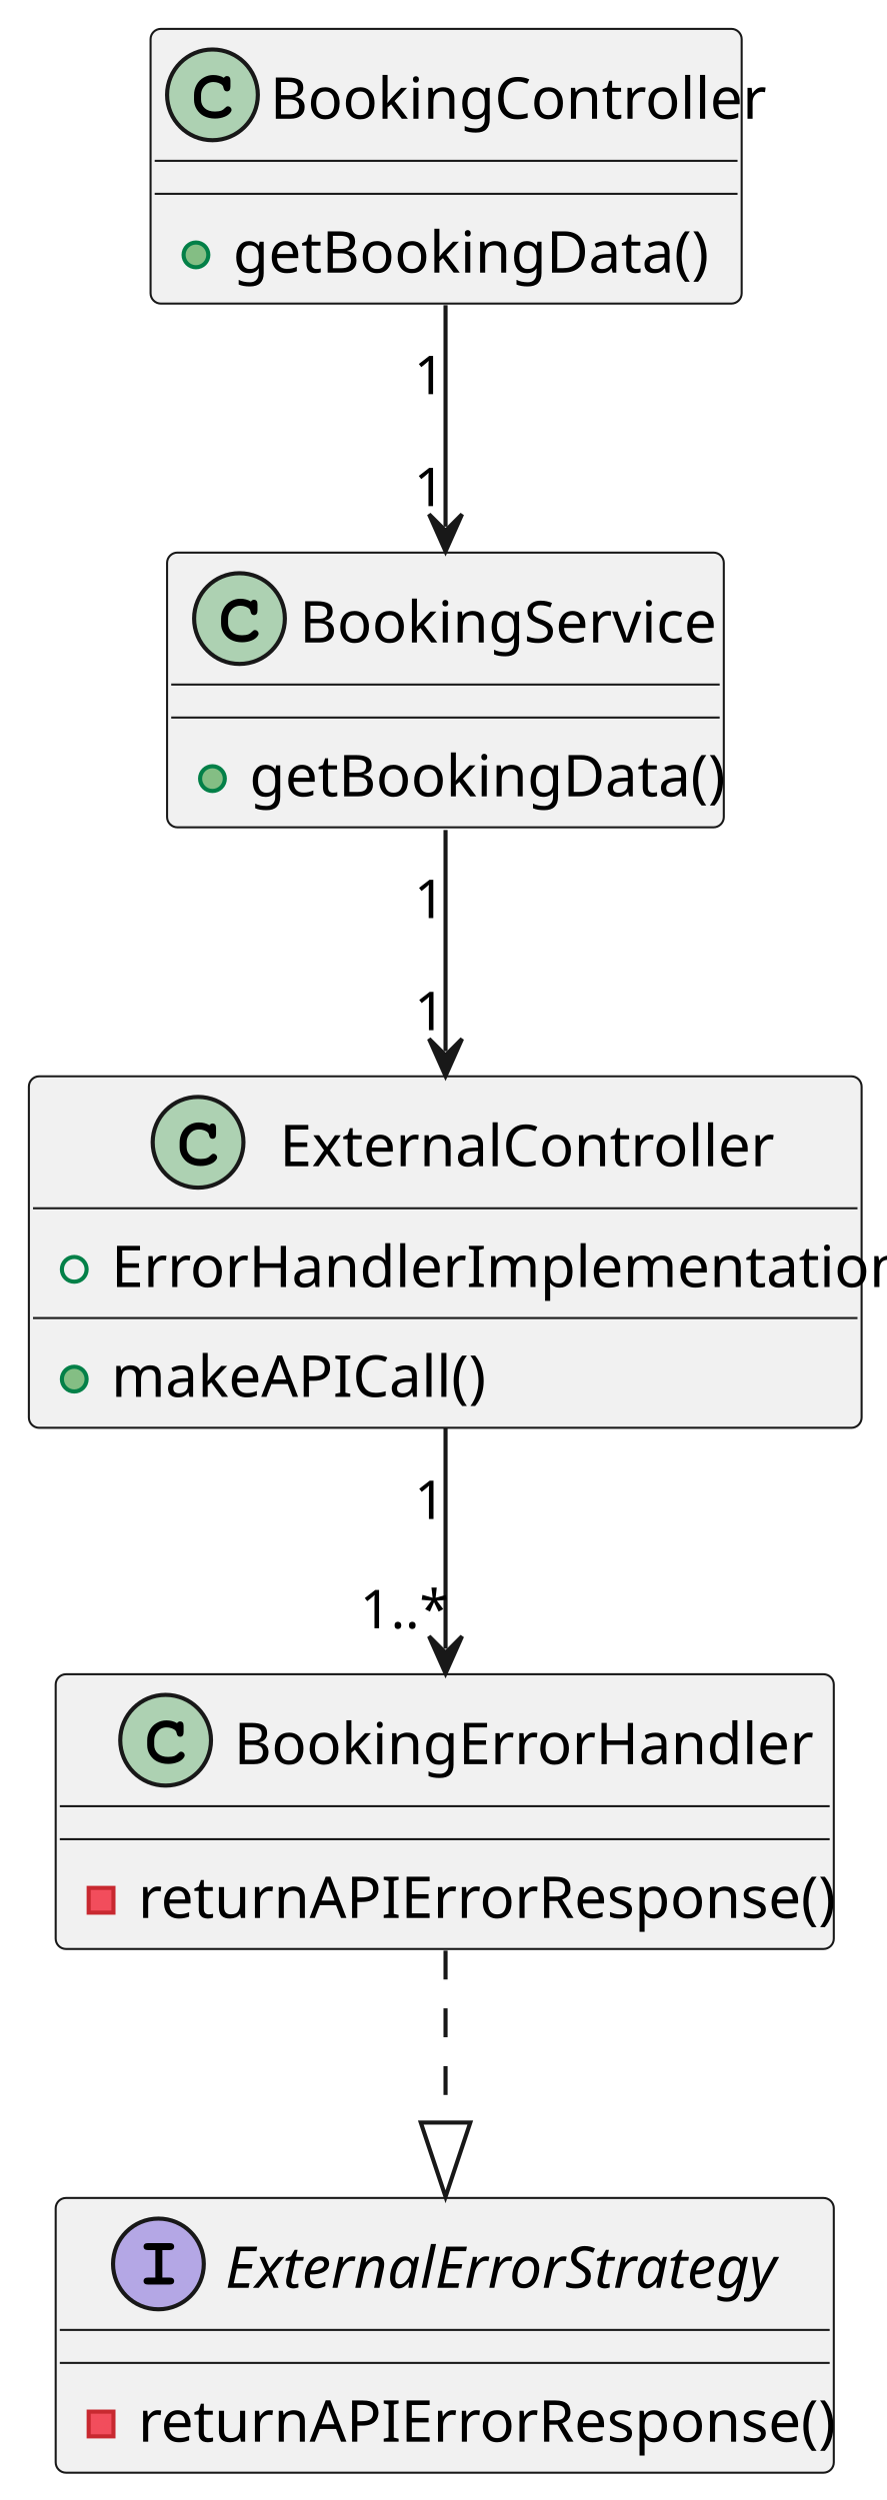
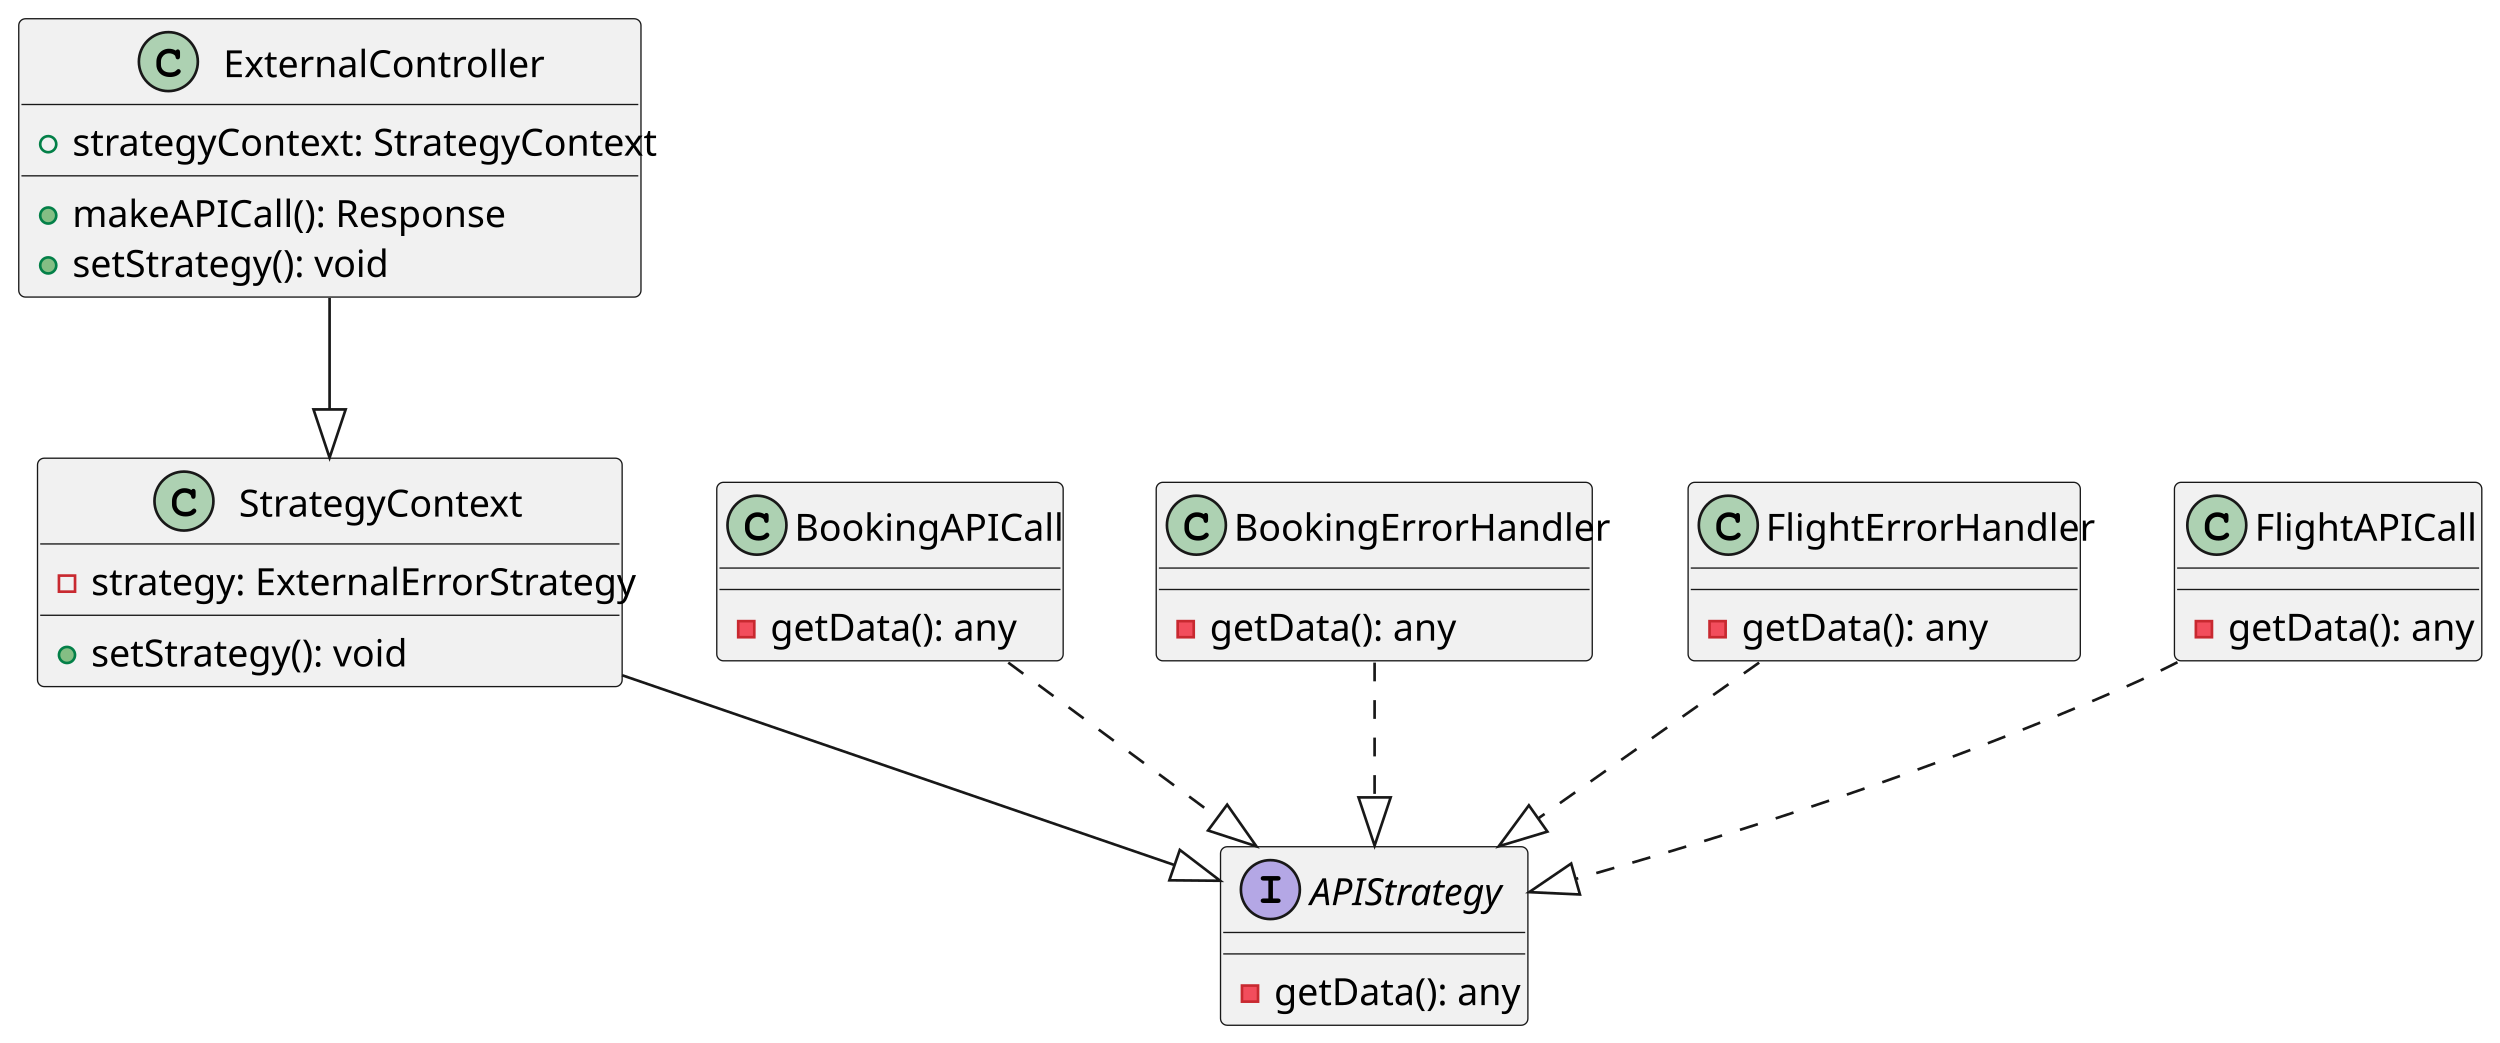
- <svg xmlns="http://www.w3.org/2000/svg" contentStyleType="text/css" height="606px" preserveAspectRatio="none" style="width:215px;height:606px;background:#FFFFFF;" version="1.1" viewBox="0 0 215 606" width="215px" zoomAndPan="magnify">
+ <svg xmlns="http://www.w3.org/2000/svg" contentStyleType="text/css" height="389px" preserveAspectRatio="none" style="width:933px;height:389px;background:#FFFFFF;" version="1.1" viewBox="0 0 933 389" width="933px" zoomAndPan="magnify">
  <defs />
  <g>
-     <g id="elem_BookingController">
-       <rect codeLine="2" fill="#F1F1F1" height="66.621" id="BookingController" rx="2.5" ry="2.5" style="stroke:#181818;stroke-width:0.5;" width="143.282" x="36.5" y="7" />
-       <ellipse cx="51.5" cy="23" fill="#ADD1B2" rx="11" ry="11" style="stroke:#181818;stroke-width:1.0;" />
-       <path d="M54.266,18.875 Q54.422,18.656 54.609,18.547 Q54.797,18.438 55.016,18.438 Q55.391,18.438 55.625,18.703 Q55.859,18.953 55.859,19.562 L55.859,21.016 Q55.859,21.625 55.625,21.891 Q55.391,22.156 55.016,22.156 Q54.672,22.156 54.469,21.953 Q54.266,21.766 54.156,21.25 Q54.109,20.891 53.922,20.703 Q53.594,20.328 52.984,20.109 Q52.375,19.891 51.75,19.891 Q50.984,19.891 50.344,20.219 Q49.719,20.547 49.219,21.297 Q48.734,22.047 48.734,23.078 L48.734,24.172 Q48.734,25.406 49.625,26.234 Q50.516,27.047 52.109,27.047 Q53.047,27.047 53.703,26.797 Q54.094,26.641 54.516,26.203 Q54.781,25.938 54.922,25.859 Q55.078,25.781 55.281,25.781 Q55.609,25.781 55.859,26.047 Q56.125,26.297 56.125,26.641 Q56.125,26.984 55.781,27.391 Q55.281,27.969 54.484,28.297 Q53.406,28.75 52.109,28.75 Q50.594,28.75 49.391,28.125 Q48.406,27.625 47.719,26.562 Q47.031,25.484 47.031,24.203 L47.031,23.047 Q47.031,21.719 47.641,20.578 Q48.266,19.422 49.359,18.812 Q50.453,18.188 51.688,18.188 Q52.422,18.188 53.062,18.359 Q53.719,18.516 54.266,18.875 Z " fill="#000000" />
-       <text fill="#000000" font-family="sans-serif" font-size="14" lengthAdjust="spacing" textLength="111.282" x="65.5" y="28.797">BookingController</text>
-       <line style="stroke:#181818;stroke-width:0.5;" x1="37.5" x2="178.782" y1="39" y2="39" />
-       <line style="stroke:#181818;stroke-width:0.5;" x1="37.5" x2="178.782" y1="47" y2="47" />
-       <ellipse cx="47.5" cy="61.81" fill="#84BE84" rx="3" ry="3" style="stroke:#038048;stroke-width:1.0;" />
-       <text fill="#000000" font-family="sans-serif" font-size="14" lengthAdjust="spacing" textLength="108.951" x="56.5" y="66.107">getBookingData()</text>
+     <g id="elem_ExternalController">
+       <rect codeLine="1" fill="#F1F1F1" height="103.863" id="ExternalController" rx="2.5" ry="2.5" style="stroke:#181818;stroke-width:0.5;" width="232.213" x="7" y="7" />
+       <ellipse cx="62.833" cy="23" fill="#ADD1B2" rx="11" ry="11" style="stroke:#181818;stroke-width:1.0;" />
+       <path d="M65.598,18.875 Q65.754,18.656 65.942,18.547 Q66.129,18.438 66.348,18.438 Q66.723,18.438 66.957,18.703 Q67.192,18.953 67.192,19.562 L67.192,21.016 Q67.192,21.625 66.957,21.891 Q66.723,22.156 66.348,22.156 Q66.004,22.156 65.801,21.953 Q65.598,21.766 65.489,21.25 Q65.442,20.891 65.254,20.703 Q64.926,20.328 64.317,20.109 Q63.708,19.891 63.083,19.891 Q62.317,19.891 61.676,20.219 Q61.051,20.547 60.551,21.297 Q60.067,22.047 60.067,23.078 L60.067,24.172 Q60.067,25.406 60.958,26.234 Q61.848,27.047 63.442,27.047 Q64.379,27.047 65.036,26.797 Q65.426,26.641 65.848,26.203 Q66.114,25.938 66.254,25.859 Q66.411,25.781 66.614,25.781 Q66.942,25.781 67.192,26.047 Q67.457,26.297 67.457,26.641 Q67.457,26.984 67.114,27.391 Q66.614,27.969 65.817,28.297 Q64.739,28.75 63.442,28.75 Q61.926,28.75 60.723,28.125 Q59.739,27.625 59.051,26.562 Q58.364,25.484 58.364,24.203 L58.364,23.047 Q58.364,21.719 58.973,20.578 Q59.598,19.422 60.692,18.812 Q61.786,18.188 63.02,18.188 Q63.754,18.188 64.395,18.359 Q65.051,18.516 65.598,18.875 Z " fill="#000000" />
+       <text fill="#000000" font-family="sans-serif" font-size="14" lengthAdjust="spacing" textLength="112.048" x="83.332" y="28.797">ExternalController</text>
+       <line style="stroke:#181818;stroke-width:0.5;" x1="8" x2="238.213" y1="39" y2="39" />
+       <ellipse cx="18" cy="53.81" fill="none" rx="3" ry="3" style="stroke:#038048;stroke-width:1.0;" />
+       <text fill="#000000" font-family="sans-serif" font-size="14" lengthAdjust="spacing" textLength="206.213" x="27" y="58.107">strategyContext: StrategyContext</text>
+       <line style="stroke:#181818;stroke-width:0.5;" x1="8" x2="238.213" y1="65.621" y2="65.621" />
+       <ellipse cx="18" cy="80.432" fill="#84BE84" rx="3" ry="3" style="stroke:#038048;stroke-width:1.0;" />
+       <text fill="#000000" font-family="sans-serif" font-size="14" lengthAdjust="spacing" textLength="161.061" x="27" y="84.728">makeAPICall(): Response</text>
+       <ellipse cx="18" cy="99.053" fill="#84BE84" rx="3" ry="3" style="stroke:#038048;stroke-width:1.0;" />
+       <text fill="#000000" font-family="sans-serif" font-size="14" lengthAdjust="spacing" textLength="113.6" x="27" y="103.35">setStrategy(): void</text>
    </g>
-     <g id="elem_BookingService">
-       <rect codeLine="6" fill="#F1F1F1" height="66.621" id="BookingService" rx="2.5" ry="2.5" style="stroke:#181818;stroke-width:0.5;" width="134.951" x="40.5" y="134" />
-       <ellipse cx="58.054" cy="150" fill="#ADD1B2" rx="11" ry="11" style="stroke:#181818;stroke-width:1.0;" />
-       <path d="M60.82,145.875 Q60.976,145.656 61.163,145.547 Q61.351,145.438 61.57,145.438 Q61.945,145.438 62.179,145.703 Q62.413,145.953 62.413,146.562 L62.413,148.016 Q62.413,148.625 62.179,148.891 Q61.945,149.156 61.57,149.156 Q61.226,149.156 61.023,148.953 Q60.82,148.766 60.71,148.25 Q60.663,147.891 60.476,147.703 Q60.148,147.328 59.538,147.109 Q58.929,146.891 58.304,146.891 Q57.538,146.891 56.898,147.219 Q56.273,147.547 55.773,148.297 Q55.288,149.047 55.288,150.078 L55.288,151.172 Q55.288,152.406 56.179,153.234 Q57.07,154.047 58.663,154.047 Q59.601,154.047 60.257,153.797 Q60.648,153.641 61.07,153.203 Q61.335,152.938 61.476,152.859 Q61.632,152.781 61.835,152.781 Q62.163,152.781 62.413,153.047 Q62.679,153.297 62.679,153.641 Q62.679,153.984 62.335,154.391 Q61.835,154.969 61.038,155.297 Q59.96,155.75 58.663,155.75 Q57.148,155.75 55.945,155.125 Q54.96,154.625 54.273,153.562 Q53.585,152.484 53.585,151.203 L53.585,150.047 Q53.585,148.719 54.195,147.578 Q54.82,146.422 55.913,145.812 Q57.007,145.188 58.242,145.188 Q58.976,145.188 59.617,145.359 Q60.273,145.516 60.82,145.875 Z " fill="#000000" />
-       <text fill="#000000" font-family="sans-serif" font-size="14" lengthAdjust="spacing" textLength="97.275" x="72.622" y="155.797">BookingService</text>
-       <line style="stroke:#181818;stroke-width:0.5;" x1="41.5" x2="174.451" y1="166" y2="166" />
-       <line style="stroke:#181818;stroke-width:0.5;" x1="41.5" x2="174.451" y1="174" y2="174" />
-       <ellipse cx="51.5" cy="188.81" fill="#84BE84" rx="3" ry="3" style="stroke:#038048;stroke-width:1.0;" />
-       <text fill="#000000" font-family="sans-serif" font-size="14" lengthAdjust="spacing" textLength="108.951" x="60.5" y="193.107">getBookingData()</text>
+     <g id="elem_StrategyContext">
+       <rect codeLine="7" fill="#F1F1F1" height="85.242" id="StrategyContext" rx="2.5" ry="2.5" style="stroke:#181818;stroke-width:0.5;" width="218.185" x="14" y="171" />
+       <ellipse cx="68.65" cy="187" fill="#ADD1B2" rx="11" ry="11" style="stroke:#181818;stroke-width:1.0;" />
+       <path d="M71.415,182.875 Q71.572,182.656 71.759,182.547 Q71.947,182.438 72.165,182.438 Q72.54,182.438 72.775,182.703 Q73.009,182.953 73.009,183.562 L73.009,185.016 Q73.009,185.625 72.775,185.891 Q72.54,186.156 72.165,186.156 Q71.822,186.156 71.619,185.953 Q71.415,185.766 71.306,185.25 Q71.259,184.891 71.072,184.703 Q70.744,184.328 70.134,184.109 Q69.525,183.891 68.9,183.891 Q68.134,183.891 67.494,184.219 Q66.869,184.547 66.369,185.297 Q65.884,186.047 65.884,187.078 L65.884,188.172 Q65.884,189.406 66.775,190.234 Q67.665,191.047 69.259,191.047 Q70.197,191.047 70.853,190.797 Q71.244,190.641 71.665,190.203 Q71.931,189.938 72.072,189.859 Q72.228,189.781 72.431,189.781 Q72.759,189.781 73.009,190.047 Q73.275,190.297 73.275,190.641 Q73.275,190.984 72.931,191.391 Q72.431,191.969 71.634,192.297 Q70.556,192.75 69.259,192.75 Q67.744,192.75 66.54,192.125 Q65.556,191.625 64.869,190.562 Q64.181,189.484 64.181,188.203 L64.181,187.047 Q64.181,185.719 64.79,184.578 Q65.415,183.422 66.509,182.812 Q67.603,182.188 68.837,182.188 Q69.572,182.188 70.212,182.359 Q70.869,182.516 71.415,182.875 Z " fill="#000000" />
+       <text fill="#000000" font-family="sans-serif" font-size="14" lengthAdjust="spacing" textLength="100.386" x="89.15" y="192.797">StrategyContext</text>
+       <line style="stroke:#181818;stroke-width:0.5;" x1="15" x2="231.185" y1="203" y2="203" />
+       <rect fill="none" height="6" style="stroke:#C82930;stroke-width:1.0;" width="6" x="22" y="214.81" />
+       <text fill="#000000" font-family="sans-serif" font-size="14" lengthAdjust="spacing" textLength="192.185" x="34" y="222.107">strategy: ExternalErrorStrategy</text>
+       <line style="stroke:#181818;stroke-width:0.5;" x1="15" x2="231.185" y1="229.621" y2="229.621" />
+       <ellipse cx="25" cy="244.432" fill="#84BE84" rx="3" ry="3" style="stroke:#038048;stroke-width:1.0;" />
+       <text fill="#000000" font-family="sans-serif" font-size="14" lengthAdjust="spacing" textLength="113.6" x="34" y="248.728">setStrategy(): void</text>
    </g>
-     <g id="elem_ExternalController">
-       <rect codeLine="10" fill="#F1F1F1" height="85.242" id="ExternalController" rx="2.5" ry="2.5" style="stroke:#181818;stroke-width:0.5;" width="201.855" x="7" y="261" />
-       <ellipse cx="48.013" cy="277" fill="#ADD1B2" rx="11" ry="11" style="stroke:#181818;stroke-width:1.0;" />
-       <path d="M50.779,272.875 Q50.935,272.656 51.122,272.547 Q51.31,272.438 51.529,272.438 Q51.904,272.438 52.138,272.703 Q52.372,272.953 52.372,273.562 L52.372,275.016 Q52.372,275.625 52.138,275.891 Q51.904,276.156 51.529,276.156 Q51.185,276.156 50.982,275.953 Q50.779,275.766 50.669,275.25 Q50.622,274.891 50.435,274.703 Q50.107,274.328 49.497,274.109 Q48.888,273.891 48.263,273.891 Q47.497,273.891 46.857,274.219 Q46.232,274.547 45.732,275.297 Q45.247,276.047 45.247,277.078 L45.247,278.172 Q45.247,279.406 46.138,280.234 Q47.029,281.047 48.622,281.047 Q49.56,281.047 50.216,280.797 Q50.607,280.641 51.029,280.203 Q51.294,279.938 51.435,279.859 Q51.591,279.781 51.794,279.781 Q52.122,279.781 52.372,280.047 Q52.638,280.297 52.638,280.641 Q52.638,280.984 52.294,281.391 Q51.794,281.969 50.997,282.297 Q49.919,282.75 48.622,282.75 Q47.107,282.75 45.904,282.125 Q44.919,281.625 44.232,280.562 Q43.544,279.484 43.544,278.203 L43.544,277.047 Q43.544,275.719 44.154,274.578 Q44.779,273.422 45.872,272.812 Q46.966,272.188 48.2,272.188 Q48.935,272.188 49.575,272.359 Q50.232,272.516 50.779,272.875 Z " fill="#000000" />
-       <text fill="#000000" font-family="sans-serif" font-size="14" lengthAdjust="spacing" textLength="112.048" x="67.794" y="282.797">ExternalController</text>
-       <line style="stroke:#181818;stroke-width:0.5;" x1="8" x2="207.855" y1="293" y2="293" />
-       <ellipse cx="18" cy="307.81" fill="none" rx="3" ry="3" style="stroke:#038048;stroke-width:1.0;" />
-       <text fill="#000000" font-family="sans-serif" font-size="14" lengthAdjust="spacing" textLength="175.855" x="27" y="312.107">ErrorHandlerImplementation</text>
-       <line style="stroke:#181818;stroke-width:0.5;" x1="8" x2="207.855" y1="319.621" y2="319.621" />
-       <ellipse cx="18" cy="334.432" fill="#84BE84" rx="3" ry="3" style="stroke:#038048;stroke-width:1.0;" />
-       <text fill="#000000" font-family="sans-serif" font-size="14" lengthAdjust="spacing" textLength="90.241" x="27" y="338.728">makeAPICall()</text>
+     <g id="elem_APIStrategy">
+       <rect codeLine="12" fill="#F1F1F1" height="66.621" id="APIStrategy" rx="2.5" ry="2.5" style="stroke:#181818;stroke-width:0.5;" width="114.71" x="455.5" y="316" />
+       <ellipse cx="474.103" cy="332" fill="#B4A7E5" rx="11" ry="11" style="stroke:#181818;stroke-width:1.0;" />
+       <path d="M475.056,328.641 L475.056,335.297 L476.775,335.297 Q477.384,335.297 477.65,335.531 Q477.916,335.766 477.916,336.156 Q477.916,336.531 477.65,336.766 Q477.384,337 476.775,337 L471.634,337 Q471.025,337 470.759,336.766 Q470.494,336.531 470.494,336.141 Q470.494,335.766 470.759,335.531 Q471.025,335.297 471.634,335.297 L473.353,335.297 L473.353,328.641 L471.634,328.641 Q471.025,328.641 470.759,328.406 Q470.494,328.172 470.494,327.781 Q470.494,327.406 470.759,327.172 Q471.025,326.938 471.634,326.938 L476.775,326.938 Q477.384,326.938 477.65,327.172 Q477.916,327.406 477.916,327.781 Q477.916,328.172 477.65,328.406 Q477.384,328.641 476.775,328.641 L475.056,328.641 Z " fill="#000000" />
+       <text fill="#000000" font-family="sans-serif" font-size="14" font-style="italic" lengthAdjust="spacing" textLength="74.703" x="488.904" y="337.797">APIStrategy</text>
+       <line style="stroke:#181818;stroke-width:0.5;" x1="456.5" x2="569.21" y1="348" y2="348" />
+       <line style="stroke:#181818;stroke-width:0.5;" x1="456.5" x2="569.21" y1="356" y2="356" />
+       <rect fill="#F24D5C" height="6" style="stroke:#C82930;stroke-width:1.0;" width="6" x="463.5" y="367.81" />
+       <text fill="#000000" font-family="sans-serif" font-size="14" lengthAdjust="spacing" textLength="88.71" x="475.5" y="375.107">getData(): any</text>
    </g>
-     <g id="elem_ExternalErrorStrategy">
-       <rect codeLine="15" fill="#F1F1F1" height="66.621" id="ExternalErrorStrategy" rx="2.5" ry="2.5" style="stroke:#181818;stroke-width:0.5;" width="188.613" x="13.5" y="533" />
-       <ellipse cx="38.403" cy="549" fill="#B4A7E5" rx="11" ry="11" style="stroke:#181818;stroke-width:1.0;" />
-       <path d="M39.356,545.641 L39.356,552.297 L41.075,552.297 Q41.684,552.297 41.95,552.531 Q42.216,552.766 42.216,553.156 Q42.216,553.531 41.95,553.766 Q41.684,554 41.075,554 L35.934,554 Q35.325,554 35.059,553.766 Q34.794,553.531 34.794,553.141 Q34.794,552.766 35.059,552.531 Q35.325,552.297 35.934,552.297 L37.653,552.297 L37.653,545.641 L35.934,545.641 Q35.325,545.641 35.059,545.406 Q34.794,545.172 34.794,544.781 Q34.794,544.406 35.059,544.172 Q35.325,543.938 35.934,543.938 L41.075,543.938 Q41.684,543.938 41.95,544.172 Q42.216,544.406 42.216,544.781 Q42.216,545.172 41.95,545.406 Q41.684,545.641 41.075,545.641 L39.356,545.641 Z " fill="#000000" />
-       <text fill="#000000" font-family="sans-serif" font-size="14" font-style="italic" lengthAdjust="spacing" textLength="134.606" x="54.604" y="554.797">ExternalErrorStrategy</text>
-       <line style="stroke:#181818;stroke-width:0.5;" x1="14.5" x2="201.113" y1="565" y2="565" />
-       <line style="stroke:#181818;stroke-width:0.5;" x1="14.5" x2="201.113" y1="573" y2="573" />
-       <rect fill="#F24D5C" height="6" style="stroke:#C82930;stroke-width:1.0;" width="6" x="21.5" y="584.811" />
-       <text fill="#000000" font-family="sans-serif" font-size="14" lengthAdjust="spacing" textLength="162.613" x="33.5" y="592.107">returnAPIErrorResponse()</text>
+     <g id="elem_BookingAPICall">
+       <rect codeLine="16" fill="#F1F1F1" height="66.621" id="BookingAPICall" rx="2.5" ry="2.5" style="stroke:#181818;stroke-width:0.5;" width="129.275" x="267.5" y="180" />
+       <ellipse cx="282.5" cy="196" fill="#ADD1B2" rx="11" ry="11" style="stroke:#181818;stroke-width:1.0;" />
+       <path d="M285.266,191.875 Q285.422,191.656 285.609,191.547 Q285.797,191.438 286.016,191.438 Q286.391,191.438 286.625,191.703 Q286.859,191.953 286.859,192.562 L286.859,194.016 Q286.859,194.625 286.625,194.891 Q286.391,195.156 286.016,195.156 Q285.672,195.156 285.469,194.953 Q285.266,194.766 285.156,194.25 Q285.109,193.891 284.922,193.703 Q284.594,193.328 283.984,193.109 Q283.375,192.891 282.75,192.891 Q281.984,192.891 281.344,193.219 Q280.719,193.547 280.219,194.297 Q279.734,195.047 279.734,196.078 L279.734,197.172 Q279.734,198.406 280.625,199.234 Q281.516,200.047 283.109,200.047 Q284.047,200.047 284.703,199.797 Q285.094,199.641 285.516,199.203 Q285.781,198.938 285.922,198.859 Q286.078,198.781 286.281,198.781 Q286.609,198.781 286.859,199.047 Q287.125,199.297 287.125,199.641 Q287.125,199.984 286.781,200.391 Q286.281,200.969 285.484,201.297 Q284.406,201.75 283.109,201.75 Q281.594,201.75 280.391,201.125 Q279.406,200.625 278.719,199.562 Q278.031,198.484 278.031,197.203 L278.031,196.047 Q278.031,194.719 278.641,193.578 Q279.266,192.422 280.359,191.812 Q281.453,191.188 282.688,191.188 Q283.422,191.188 284.062,191.359 Q284.719,191.516 285.266,191.875 Z " fill="#000000" />
+       <text fill="#000000" font-family="sans-serif" font-size="14" lengthAdjust="spacing" textLength="97.275" x="296.5" y="201.797">BookingAPICall</text>
+       <line style="stroke:#181818;stroke-width:0.5;" x1="268.5" x2="395.775" y1="212" y2="212" />
+       <line style="stroke:#181818;stroke-width:0.5;" x1="268.5" x2="395.775" y1="220" y2="220" />
+       <rect fill="#F24D5C" height="6" style="stroke:#C82930;stroke-width:1.0;" width="6" x="275.5" y="231.81" />
+       <text fill="#000000" font-family="sans-serif" font-size="14" lengthAdjust="spacing" textLength="88.71" x="287.5" y="239.107">getData(): any</text>
    </g>
    <g id="elem_BookingErrorHandler">
-       <rect codeLine="19" fill="#F1F1F1" height="66.621" id="BookingErrorHandler" rx="2.5" ry="2.5" style="stroke:#181818;stroke-width:0.5;" width="188.613" x="13.5" y="406" />
-       <ellipse cx="40.147" cy="422" fill="#ADD1B2" rx="11" ry="11" style="stroke:#181818;stroke-width:1.0;" />
-       <path d="M42.913,417.875 Q43.069,417.656 43.257,417.547 Q43.444,417.438 43.663,417.438 Q44.038,417.438 44.272,417.703 Q44.507,417.953 44.507,418.562 L44.507,420.016 Q44.507,420.625 44.272,420.891 Q44.038,421.156 43.663,421.156 Q43.319,421.156 43.116,420.953 Q42.913,420.766 42.803,420.25 Q42.757,419.891 42.569,419.703 Q42.241,419.328 41.632,419.109 Q41.022,418.891 40.397,418.891 Q39.632,418.891 38.991,419.219 Q38.366,419.547 37.866,420.297 Q37.382,421.047 37.382,422.078 L37.382,423.172 Q37.382,424.406 38.272,425.234 Q39.163,426.047 40.757,426.047 Q41.694,426.047 42.35,425.797 Q42.741,425.641 43.163,425.203 Q43.428,424.938 43.569,424.859 Q43.725,424.781 43.928,424.781 Q44.257,424.781 44.507,425.047 Q44.772,425.297 44.772,425.641 Q44.772,425.984 44.428,426.391 Q43.928,426.969 43.132,427.297 Q42.053,427.75 40.757,427.75 Q39.241,427.75 38.038,427.125 Q37.053,426.625 36.366,425.562 Q35.678,424.484 35.678,423.203 L35.678,422.047 Q35.678,420.719 36.288,419.578 Q36.913,418.422 38.007,417.812 Q39.1,417.188 40.335,417.188 Q41.069,417.188 41.71,417.359 Q42.366,417.516 42.913,417.875 Z " fill="#000000" />
-       <text fill="#000000" font-family="sans-serif" font-size="14" lengthAdjust="spacing" textLength="130.731" x="56.736" y="427.797">BookingErrorHandler</text>
-       <line style="stroke:#181818;stroke-width:0.5;" x1="14.5" x2="201.113" y1="438" y2="438" />
-       <line style="stroke:#181818;stroke-width:0.5;" x1="14.5" x2="201.113" y1="446" y2="446" />
-       <rect fill="#F24D5C" height="6" style="stroke:#C82930;stroke-width:1.0;" width="6" x="21.5" y="457.81" />
-       <text fill="#000000" font-family="sans-serif" font-size="14" lengthAdjust="spacing" textLength="162.613" x="33.5" y="465.107">returnAPIErrorResponse()</text>
+       <rect codeLine="20" fill="#F1F1F1" height="66.621" id="BookingErrorHandler" rx="2.5" ry="2.5" style="stroke:#181818;stroke-width:0.5;" width="162.731" x="431.5" y="180" />
+       <ellipse cx="446.5" cy="196" fill="#ADD1B2" rx="11" ry="11" style="stroke:#181818;stroke-width:1.0;" />
+       <path d="M449.266,191.875 Q449.422,191.656 449.609,191.547 Q449.797,191.438 450.016,191.438 Q450.391,191.438 450.625,191.703 Q450.859,191.953 450.859,192.562 L450.859,194.016 Q450.859,194.625 450.625,194.891 Q450.391,195.156 450.016,195.156 Q449.672,195.156 449.469,194.953 Q449.266,194.766 449.156,194.25 Q449.109,193.891 448.922,193.703 Q448.594,193.328 447.984,193.109 Q447.375,192.891 446.75,192.891 Q445.984,192.891 445.344,193.219 Q444.719,193.547 444.219,194.297 Q443.734,195.047 443.734,196.078 L443.734,197.172 Q443.734,198.406 444.625,199.234 Q445.516,200.047 447.109,200.047 Q448.047,200.047 448.703,199.797 Q449.094,199.641 449.516,199.203 Q449.781,198.938 449.922,198.859 Q450.078,198.781 450.281,198.781 Q450.609,198.781 450.859,199.047 Q451.125,199.297 451.125,199.641 Q451.125,199.984 450.781,200.391 Q450.281,200.969 449.484,201.297 Q448.406,201.75 447.109,201.75 Q445.594,201.75 444.391,201.125 Q443.406,200.625 442.719,199.562 Q442.031,198.484 442.031,197.203 L442.031,196.047 Q442.031,194.719 442.641,193.578 Q443.266,192.422 444.359,191.812 Q445.453,191.188 446.688,191.188 Q447.422,191.188 448.062,191.359 Q448.719,191.516 449.266,191.875 Z " fill="#000000" />
+       <text fill="#000000" font-family="sans-serif" font-size="14" lengthAdjust="spacing" textLength="130.731" x="460.5" y="201.797">BookingErrorHandler</text>
+       <line style="stroke:#181818;stroke-width:0.5;" x1="432.5" x2="593.231" y1="212" y2="212" />
+       <line style="stroke:#181818;stroke-width:0.5;" x1="432.5" x2="593.231" y1="220" y2="220" />
+       <rect fill="#F24D5C" height="6" style="stroke:#C82930;stroke-width:1.0;" width="6" x="439.5" y="231.81" />
+       <text fill="#000000" font-family="sans-serif" font-size="14" lengthAdjust="spacing" textLength="88.71" x="451.5" y="239.107">getData(): any</text>
    </g>
-     <g id="link_BookingController_BookingService">
-       <path codeLine="23" d="M108,74.02 C108,92.39 108,109.29 108,127.71 " fill="none" id="BookingController-to-BookingService" style="stroke:#181818;stroke-width:1.0;" />
-       <polygon fill="#181818" points="108,133.71,112,124.71,108,128.71,104,124.71,108,133.71" style="stroke:#181818;stroke-width:1.0;" />
-       <text fill="#000000" font-family="sans-serif" font-size="13" lengthAdjust="spacing" textLength="7.23" x="100.372" y="95.593">1</text>
-       <text fill="#000000" font-family="sans-serif" font-size="13" lengthAdjust="spacing" textLength="7.23" x="100.359" y="122.741">1</text>
+     <g id="elem_FlightErrorHandler">
+       <rect codeLine="23" fill="#F1F1F1" height="66.621" id="FlightErrorHandler" rx="2.5" ry="2.5" style="stroke:#181818;stroke-width:0.5;" width="146.372" x="630" y="180" />
+       <ellipse cx="645" cy="196" fill="#ADD1B2" rx="11" ry="11" style="stroke:#181818;stroke-width:1.0;" />
+       <path d="M647.766,191.875 Q647.922,191.656 648.109,191.547 Q648.297,191.438 648.516,191.438 Q648.891,191.438 649.125,191.703 Q649.359,191.953 649.359,192.562 L649.359,194.016 Q649.359,194.625 649.125,194.891 Q648.891,195.156 648.516,195.156 Q648.172,195.156 647.969,194.953 Q647.766,194.766 647.656,194.25 Q647.609,193.891 647.422,193.703 Q647.094,193.328 646.484,193.109 Q645.875,192.891 645.25,192.891 Q644.484,192.891 643.844,193.219 Q643.219,193.547 642.719,194.297 Q642.234,195.047 642.234,196.078 L642.234,197.172 Q642.234,198.406 643.125,199.234 Q644.016,200.047 645.609,200.047 Q646.547,200.047 647.203,199.797 Q647.594,199.641 648.016,199.203 Q648.281,198.938 648.422,198.859 Q648.578,198.781 648.781,198.781 Q649.109,198.781 649.359,199.047 Q649.625,199.297 649.625,199.641 Q649.625,199.984 649.281,200.391 Q648.781,200.969 647.984,201.297 Q646.906,201.75 645.609,201.75 Q644.094,201.75 642.891,201.125 Q641.906,200.625 641.219,199.562 Q640.531,198.484 640.531,197.203 L640.531,196.047 Q640.531,194.719 641.141,193.578 Q641.766,192.422 642.859,191.812 Q643.953,191.188 645.188,191.188 Q645.922,191.188 646.562,191.359 Q647.219,191.516 647.766,191.875 Z " fill="#000000" />
+       <text fill="#000000" font-family="sans-serif" font-size="14" lengthAdjust="spacing" textLength="114.372" x="659" y="201.797">FlightErrorHandler</text>
+       <line style="stroke:#181818;stroke-width:0.5;" x1="631" x2="775.372" y1="212" y2="212" />
+       <line style="stroke:#181818;stroke-width:0.5;" x1="631" x2="775.372" y1="220" y2="220" />
+       <rect fill="#F24D5C" height="6" style="stroke:#C82930;stroke-width:1.0;" width="6" x="638" y="231.81" />
+       <text fill="#000000" font-family="sans-serif" font-size="14" lengthAdjust="spacing" textLength="88.71" x="650" y="239.107">getData(): any</text>
    </g>
-     <g id="link_BookingService_ExternalController">
-       <path codeLine="24" d="M108,201.28 C108,219.26 108,235.72 108,254.92 " fill="none" id="BookingService-to-ExternalController" style="stroke:#181818;stroke-width:1.0;" />
-       <polygon fill="#181818" points="108,260.92,112,251.92,108,255.92,104,251.92,108,260.92" style="stroke:#181818;stroke-width:1.0;" />
-       <text fill="#000000" font-family="sans-serif" font-size="13" lengthAdjust="spacing" textLength="7.23" x="100.422" y="222.633">1</text>
-       <text fill="#000000" font-family="sans-serif" font-size="13" lengthAdjust="spacing" textLength="7.23" x="100.472" y="249.811">1</text>
+     <g id="elem_FlightAPICall">
+       <rect codeLine="26" fill="#F1F1F1" height="66.621" id="FlightAPICall" rx="2.5" ry="2.5" style="stroke:#181818;stroke-width:0.5;" width="114.71" x="811.5" y="180" />
+       <ellipse cx="827.307" cy="196" fill="#ADD1B2" rx="11" ry="11" style="stroke:#181818;stroke-width:1.0;" />
+       <path d="M830.072,191.875 Q830.229,191.656 830.416,191.547 Q830.604,191.438 830.822,191.438 Q831.197,191.438 831.432,191.703 Q831.666,191.953 831.666,192.562 L831.666,194.016 Q831.666,194.625 831.432,194.891 Q831.197,195.156 830.822,195.156 Q830.479,195.156 830.276,194.953 Q830.072,194.766 829.963,194.25 Q829.916,193.891 829.729,193.703 Q829.401,193.328 828.791,193.109 Q828.182,192.891 827.557,192.891 Q826.791,192.891 826.151,193.219 Q825.526,193.547 825.026,194.297 Q824.541,195.047 824.541,196.078 L824.541,197.172 Q824.541,198.406 825.432,199.234 Q826.322,200.047 827.916,200.047 Q828.854,200.047 829.51,199.797 Q829.901,199.641 830.322,199.203 Q830.588,198.938 830.729,198.859 Q830.885,198.781 831.088,198.781 Q831.416,198.781 831.666,199.047 Q831.932,199.297 831.932,199.641 Q831.932,199.984 831.588,200.391 Q831.088,200.969 830.291,201.297 Q829.213,201.75 827.916,201.75 Q826.401,201.75 825.197,201.125 Q824.213,200.625 823.526,199.562 Q822.838,198.484 822.838,197.203 L822.838,196.047 Q822.838,194.719 823.447,193.578 Q824.072,192.422 825.166,191.812 Q826.26,191.188 827.494,191.188 Q828.229,191.188 828.869,191.359 Q829.526,191.516 830.072,191.875 Z " fill="#000000" />
+       <text fill="#000000" font-family="sans-serif" font-size="14" lengthAdjust="spacing" textLength="80.917" x="841.486" y="201.797">FlightAPICall</text>
+       <line style="stroke:#181818;stroke-width:0.5;" x1="812.5" x2="925.21" y1="212" y2="212" />
+       <line style="stroke:#181818;stroke-width:0.5;" x1="812.5" x2="925.21" y1="220" y2="220" />
+       <rect fill="#F24D5C" height="6" style="stroke:#C82930;stroke-width:1.0;" width="6" x="819.5" y="231.81" />
+       <text fill="#000000" font-family="sans-serif" font-size="14" lengthAdjust="spacing" textLength="88.71" x="831.5" y="239.107">getData(): any</text>
    </g>
-     <g id="link_ExternalController_BookingErrorHandler">
-       <path codeLine="26" d="M108,346.16 C108,365.37 108,381.84 108,399.8 " fill="none" id="ExternalController-to-BookingErrorHandler" style="stroke:#181818;stroke-width:1.0;" />
-       <polygon fill="#181818" points="108,405.8,112,396.8,108,400.8,104,396.8,108,405.8" style="stroke:#181818;stroke-width:1.0;" />
-       <text fill="#000000" font-family="sans-serif" font-size="13" lengthAdjust="spacing" textLength="7.23" x="100.472" y="368.346">1</text>
-       <text fill="#000000" font-family="sans-serif" font-size="13" lengthAdjust="spacing" textLength="19.513" x="87.275" y="394.848">1..*</text>
+     <g id="link_ExternalController_StrategyContext">
+       <path codeLine="30" d="M123,111.2 C123,130.59 123,134.4 123,152.8 " fill="none" id="ExternalController-to-StrategyContext" style="stroke:#181818;stroke-width:1.0;" />
+       <polygon fill="none" points="123,170.8,129,152.8,117,152.8,123,170.8" style="stroke:#181818;stroke-width:1.0;" />
    </g>
-     <g id="link_BookingErrorHandler_ExternalErrorStrategy">
-       <path codeLine="27" d="M108,473.02 C108,491.39 108,496.29 108,514.71 " fill="none" id="BookingErrorHandler-to-ExternalErrorStrategy" style="stroke:#181818;stroke-width:1.0;stroke-dasharray:7.0,7.0;" />
-       <polygon fill="none" points="108,532.71,114,514.71,102,514.71,108,532.71" style="stroke:#181818;stroke-width:1.0;" />
+     <g id="link_StrategyContext_APIStrategy">
+       <path codeLine="31" d="M232.16,252 C304.6,276.9 379.776,302.733 438.356,322.853 " fill="none" id="StrategyContext-to-APIStrategy" style="stroke:#181818;stroke-width:1.0;" />
+       <polygon fill="none" points="455.38,328.7,440.305,317.178,436.407,328.528,455.38,328.7" style="stroke:#181818;stroke-width:1.0;" />
+     </g>
+     <g id="link_BookingErrorHandler_APIStrategy">
+       <path codeLine="33" d="M513,247.28 C513,268.05 513,276.8 513,297.59 " fill="none" id="BookingErrorHandler-to-APIStrategy" style="stroke:#181818;stroke-width:1.0;stroke-dasharray:7.0,7.0;" />
+       <polygon fill="none" points="513,315.59,519,297.59,507,297.59,513,315.59" style="stroke:#181818;stroke-width:1.0;" />
+     </g>
+     <g id="link_BookingAPICall_APIStrategy">
+       <path codeLine="34" d="M376.28,247.28 C404.43,268.12 426.274,284.288 454.404,305.118 " fill="none" id="BookingAPICall-to-APIStrategy" style="stroke:#181818;stroke-width:1.0;stroke-dasharray:7.0,7.0;" />
+       <polygon fill="none" points="468.87,315.83,457.975,300.296,450.834,309.94,468.87,315.83" style="stroke:#181818;stroke-width:1.0;" />
+     </g>
+     <g id="link_FlightAPICall_APIStrategy">
+       <path codeLine="35" d="M812.64,247.14 C806.43,250.3 800.14,253.32 794,256 C718.93,288.78 645.638,311.714 587.998,328.043 " fill="none" id="FlightAPICall-to-APIStrategy" style="stroke:#181818;stroke-width:1.0;stroke-dasharray:7.0,7.0;" />
+       <polygon fill="none" points="570.68,332.95,589.634,333.816,586.363,322.271,570.68,332.95" style="stroke:#181818;stroke-width:1.0;" />
+     </g>
+     <g id="link_FlightErrorHandler_APIStrategy">
+       <path codeLine="36" d="M656.52,247.28 C626.97,268.12 603.557,284.622 574.037,305.452 " fill="none" id="FlightErrorHandler-to-APIStrategy" style="stroke:#181818;stroke-width:1.0;stroke-dasharray:7.0,7.0;" />
+       <polygon fill="none" points="559.33,315.83,577.496,310.355,570.578,300.55,559.33,315.83" style="stroke:#181818;stroke-width:1.0;" />
    </g>
  </g>
</svg>
